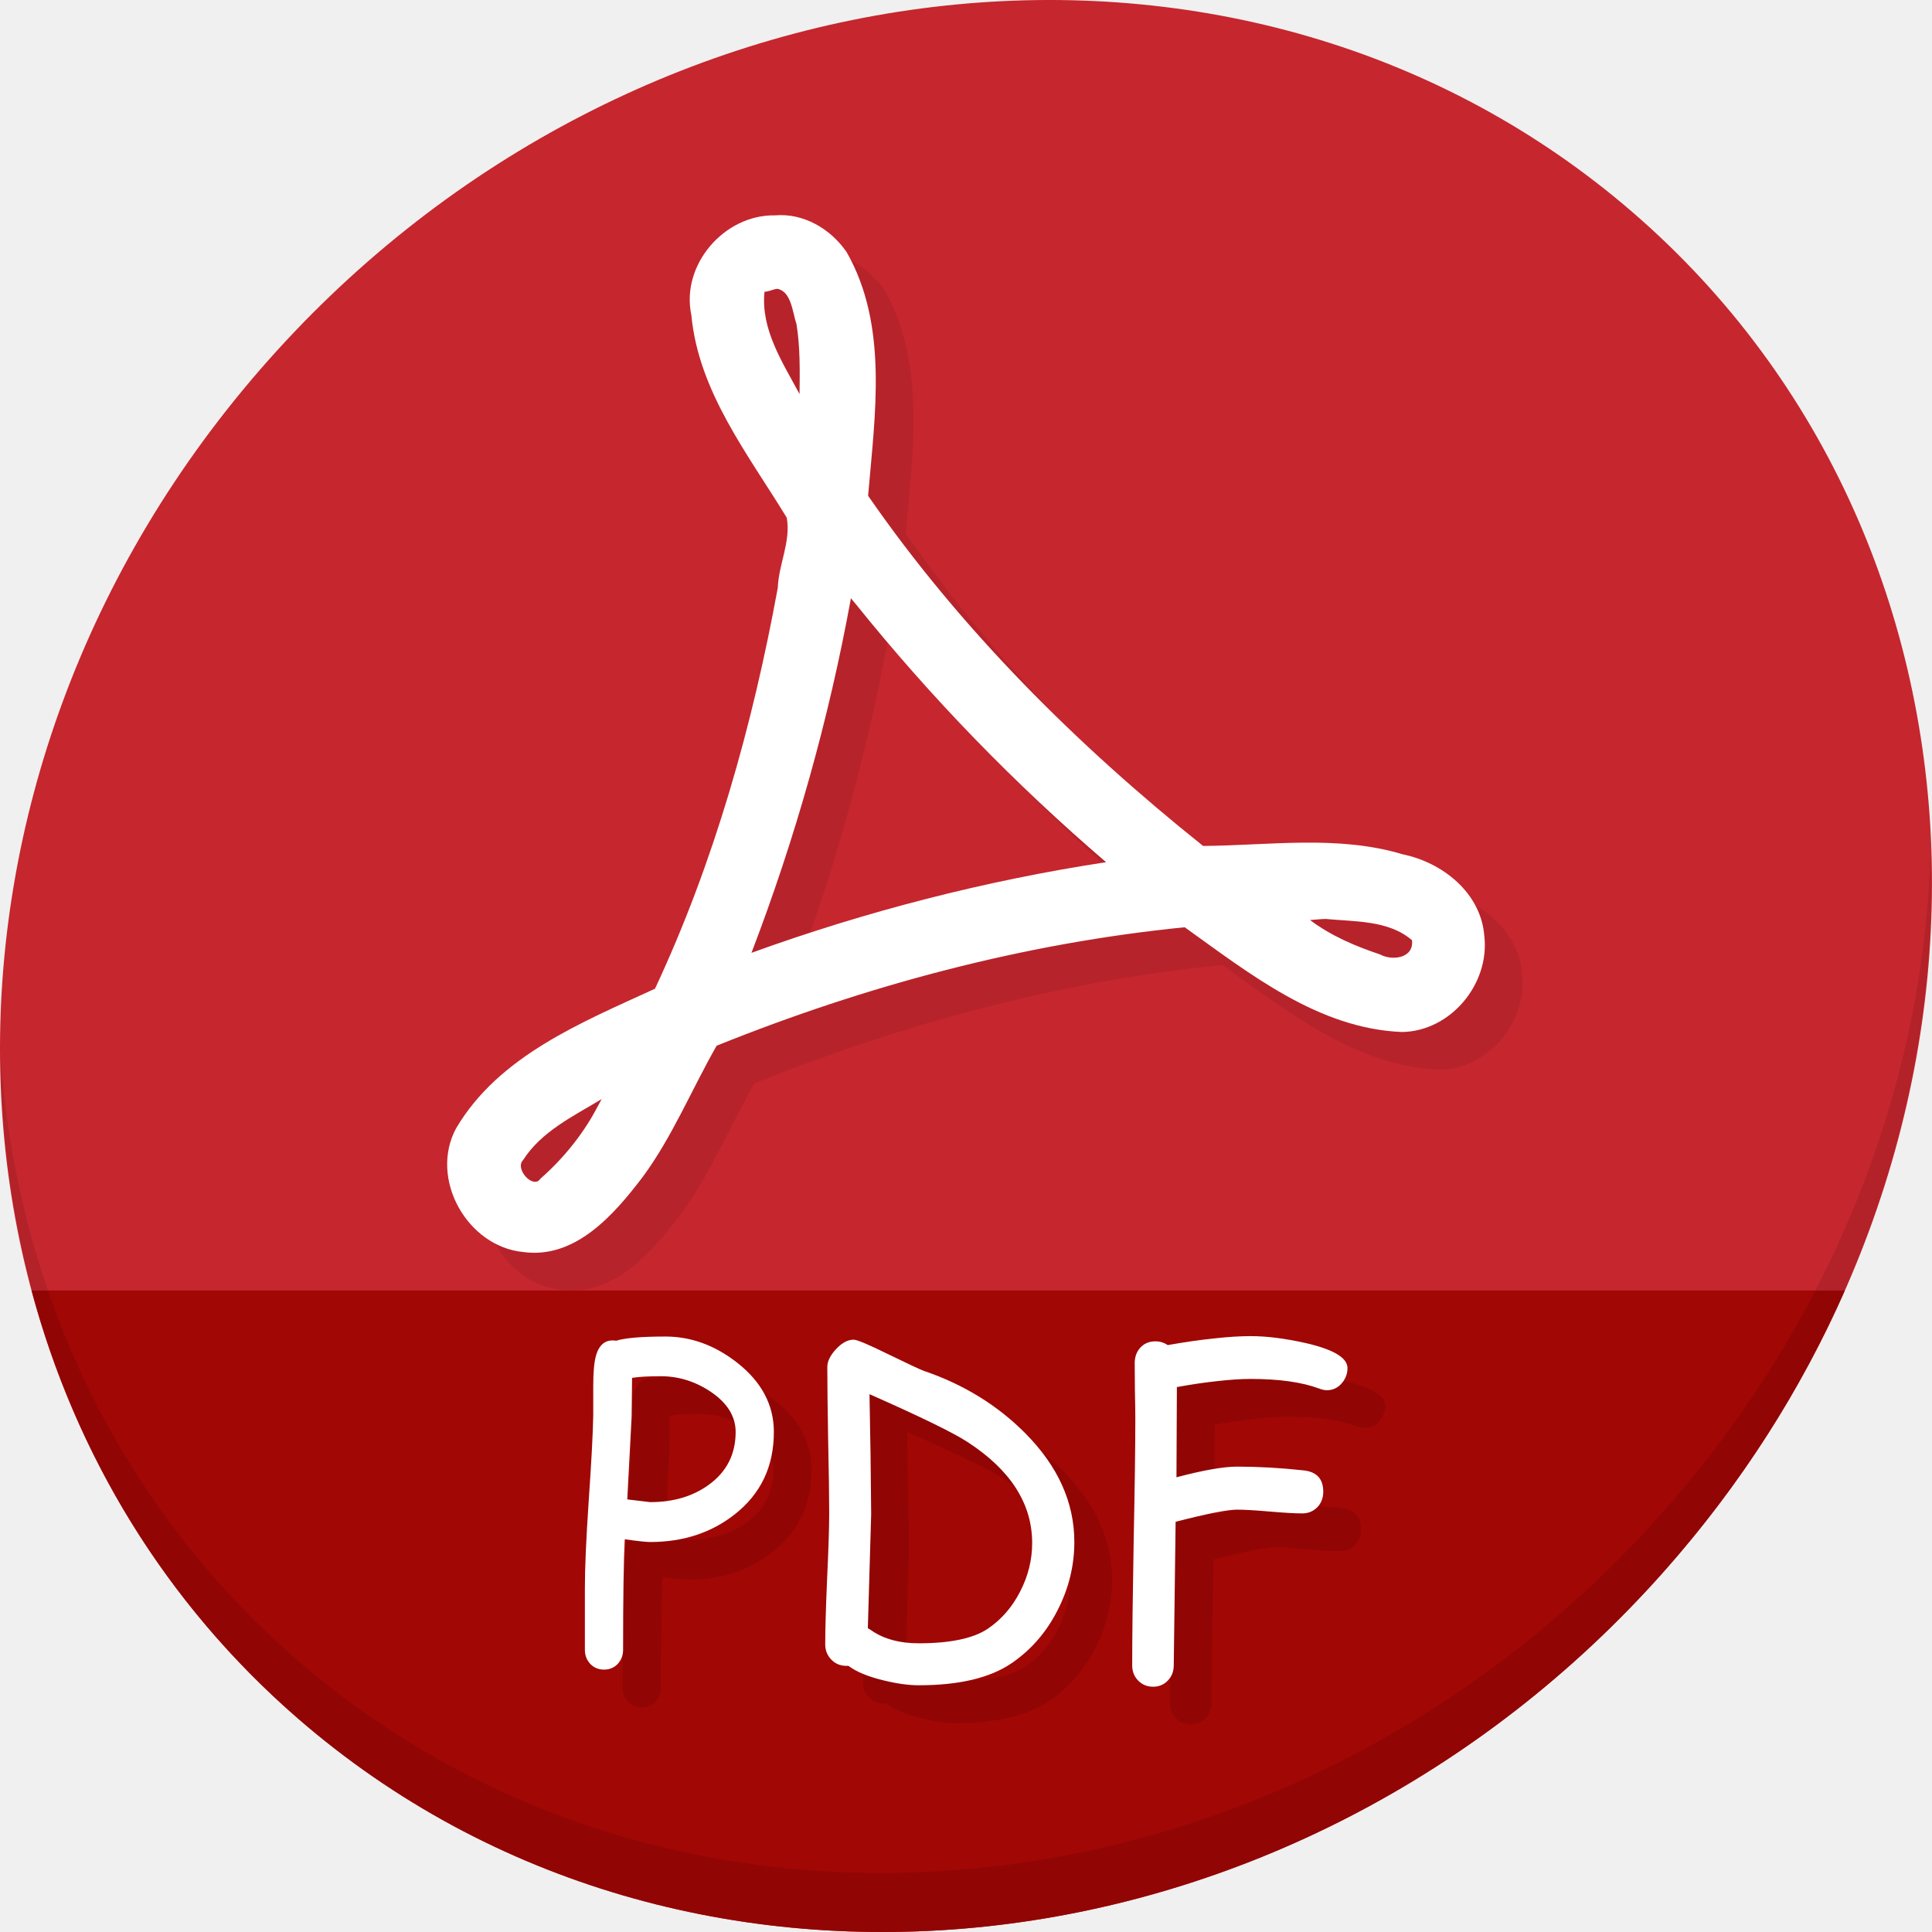
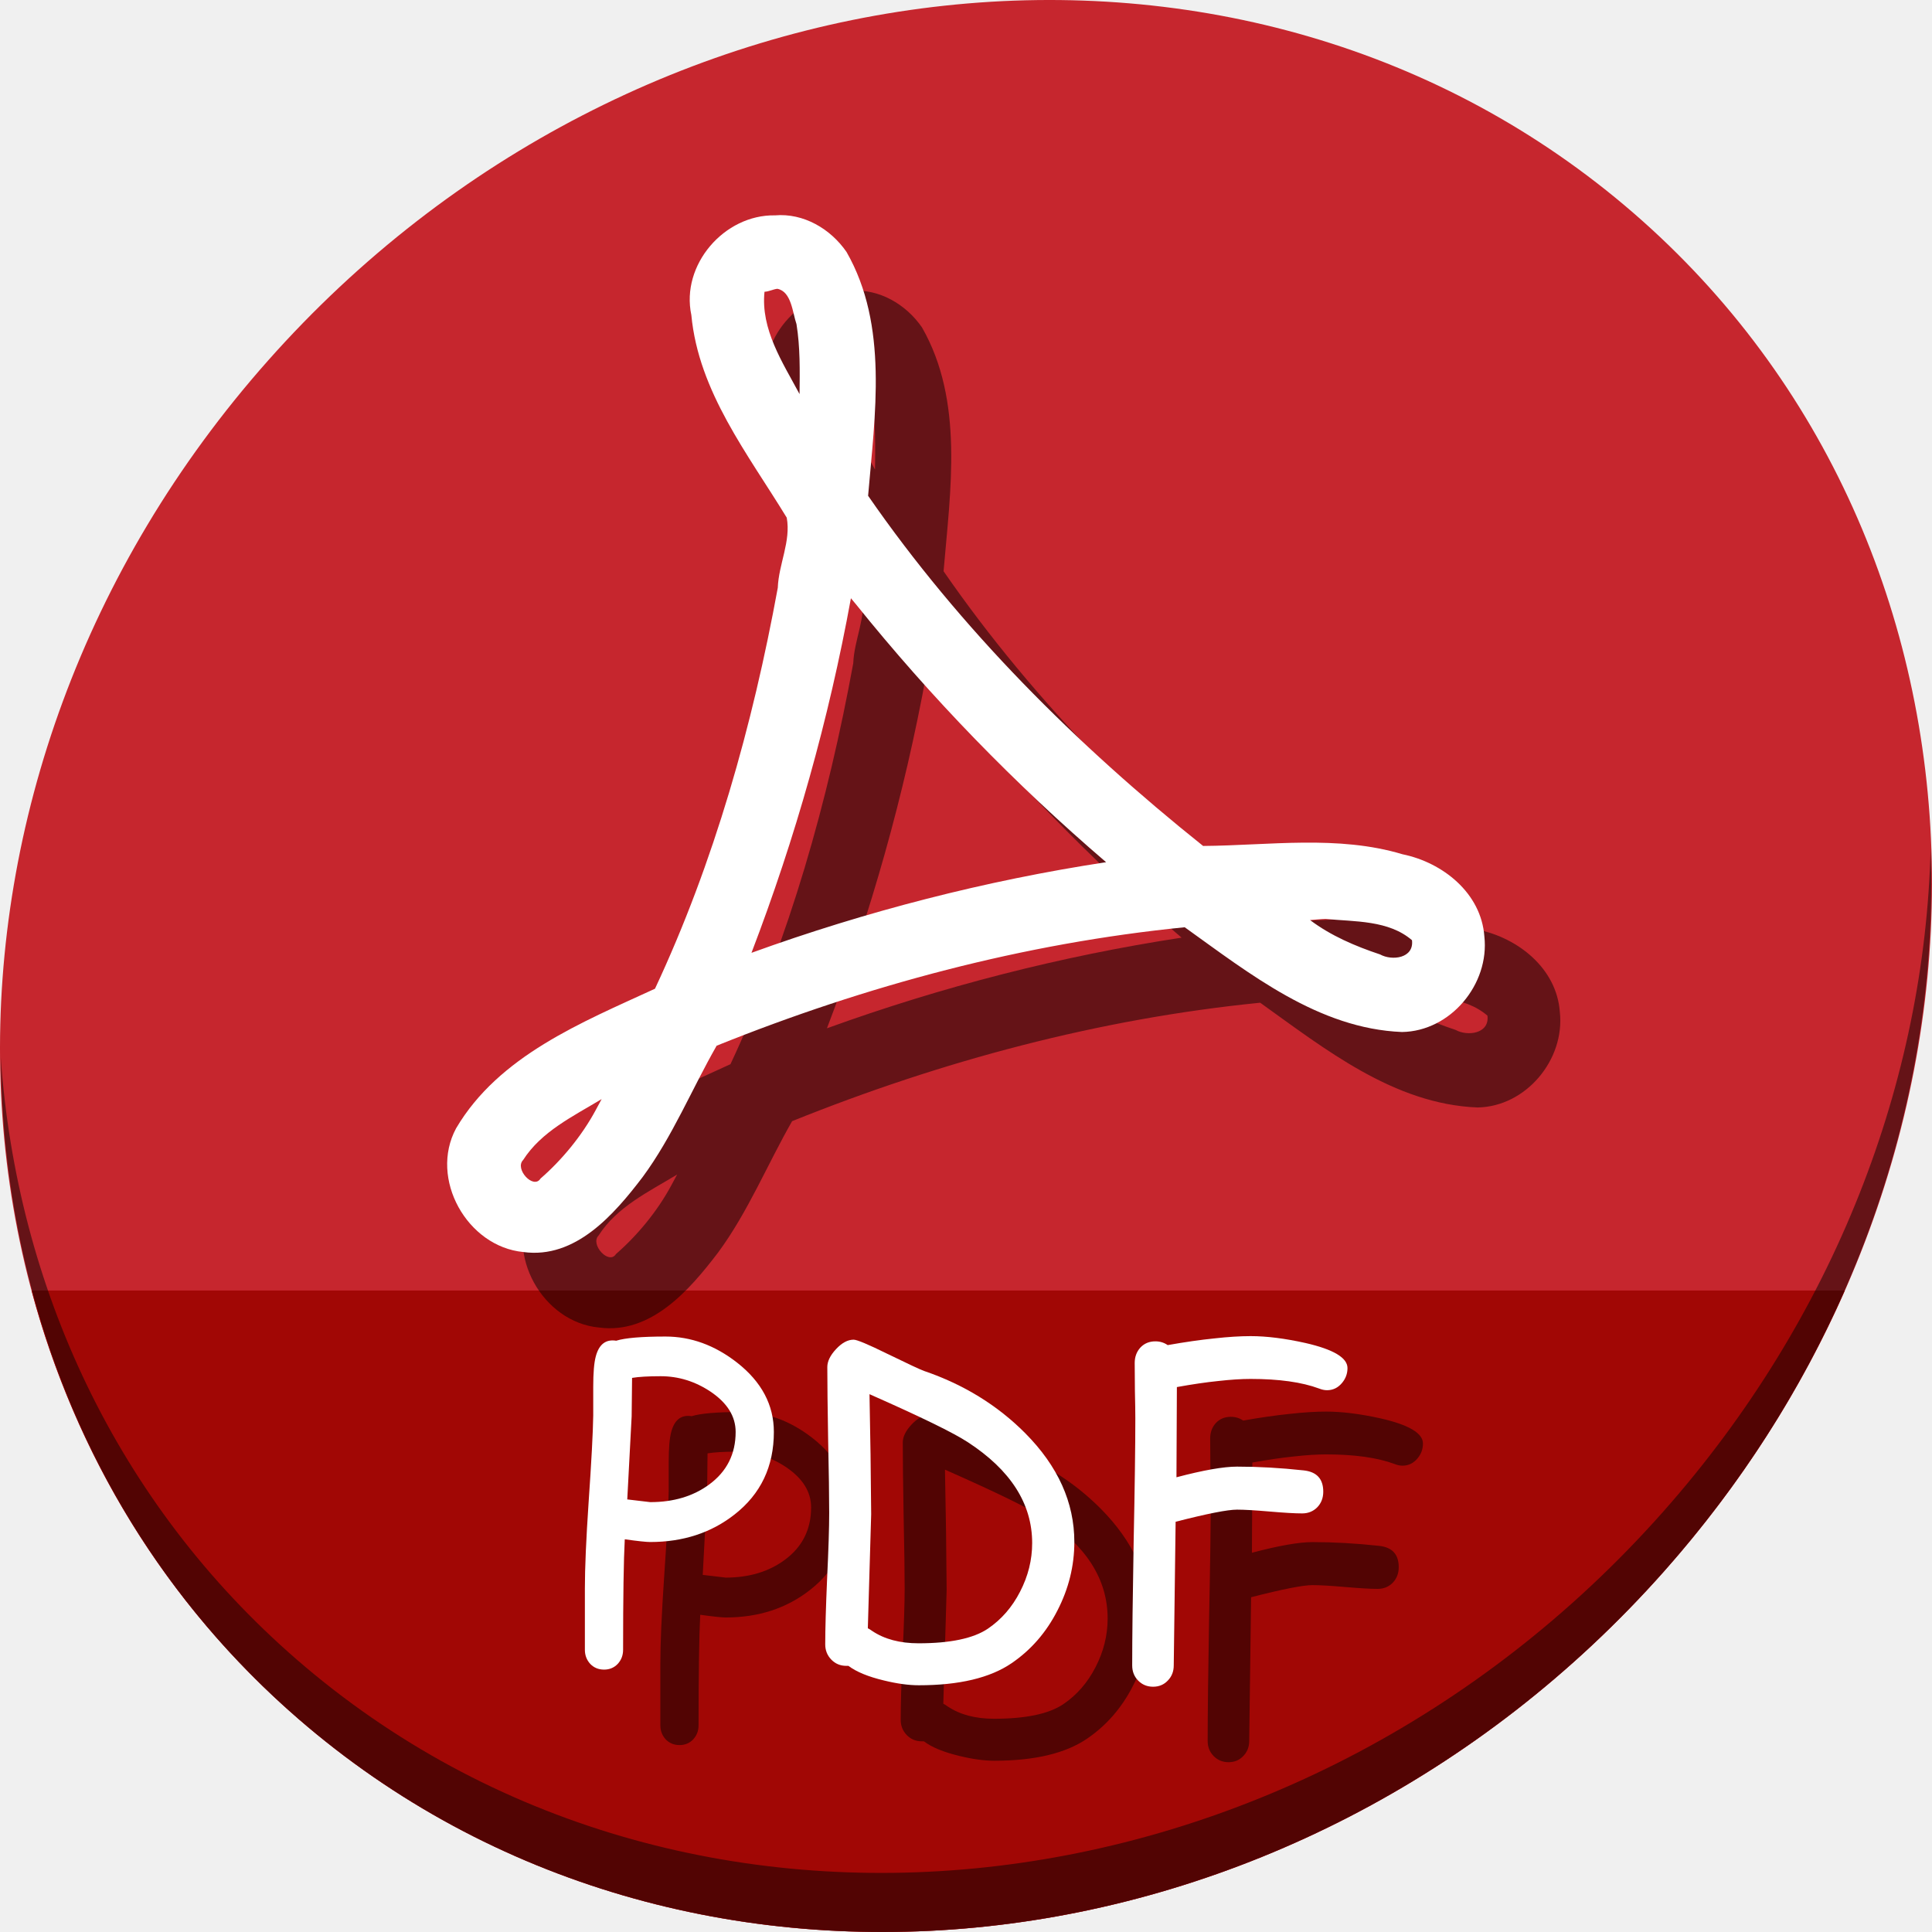
<svg xmlns="http://www.w3.org/2000/svg" width="512" height="512" id="svg2" version="1.1">
  <defs id="defs4" />
  <g id="layer1" transform="translate(0,-540.3622)">
-     <g id="g882">
+     <g id="g852">
      <path style="fill:#c6262e;fill-opacity:1;stroke-width:11.11" d="m 432.913,596.836 c 102.193,88.575 105.827,249.7 8.117,359.899 C 343.32,1066.934 181.28,1084.463 79.087,995.888 -23.106,907.314 -26.74,746.188 70.97,635.989 168.68,525.79 330.72,508.262 432.913,596.836 Z" id="path925" />
      <path style="fill:#a10705;fill-opacity:1;stroke:none;stroke-width:1px;stroke-linecap:butt;stroke-linejoin:miter;stroke-opacity:1" d="M 8.365,882.362 C 19.949,925.514 43.552,965.089 79.086,995.888 181.279,1084.462 343.319,1066.934 441.029,956.735 461.38,933.783 477.319,908.617 488.902,882.362 Z" id="path927" />
-       <path style="opacity:0.1;stroke-width:11.11" d="M 511.635,765.266 C 510.084,826.577 486.474,889.42 440.669,941.08 342.959,1051.279 180.919,1068.808 78.726,980.233 30.827,938.718 4.497,881.285 0.194,820.591 0.799,886.948 27.117,950.844 79.079,995.881 181.272,1084.456 343.32,1066.918 441.022,956.728 490.727,900.67 514.027,831.437 511.635,765.266 Z" id="path929" />
-       <path d="m 215.359,607.433 c -13.408,-0.235 -24.98,13.102 -22.145,26.425 1.908,20.359 15.036,36.88 25.28,53.692 1.152,6.261 -2.15,12.355 -2.371,18.57 -6.679,36.489 -16.868,72.781 -32.544,106.263 -19.397,8.93 -41.365,17.748 -52.708,36.995 -7.201,13.354 2.938,31.376 17.821,32.784 13.807,1.889 24.055,-9.943 31.603,-19.857 7.88,-10.664 13.066,-23.361 19.623,-34.821 39.681,-15.981 81.428,-27.149 124.043,-31.39 17.231,12.332 35.487,26.881 57.582,27.76 12.843,-0.191 23.236,-12.658 21.829,-25.321 -0.828,-11.529 -11.07,-19.614 -21.68,-21.778 -17.113,-5.155 -35.445,-2.332 -52.853,-2.207 -33.499,-26.767 -64.423,-57.565 -88.782,-92.802 1.808,-21.423 5.438,-45.12 -5.717,-64.609 -4.236,-6.147 -11.416,-10.362 -18.981,-9.699 m 0.638,19.456 c 3.772,0.727 4.023,6.345 5.079,9.349 0.994,6.123 0.885,12.371 0.813,18.555 -4.492,-8.396 -10.327,-17.167 -9.287,-27.119 1.184,-0.046 2.233,-0.647 3.396,-0.784 m 20.786,83.546 c 19.965,24.825 42.143,47.687 66.345,68.411 -31.913,4.867 -63.617,13.02 -93.98,24.019 11.645,-30.435 20.511,-61.878 26.353,-93.97 0.426,0.513 0.851,1.026 1.277,1.539 m 124.539,83.453 c 7.741,0.747 16.674,0.298 22.873,5.633 0.582,4.815 -5.309,5.518 -8.445,3.775 -6.545,-2.185 -13.019,-4.932 -18.575,-9.118 1.384,-0.085 2.763,-0.263 4.153,-0.29 m -193.446,50.642 c -3.681,6.846 -9.04,13.301 -14.627,18.149 -1.86,3.01 -6.963,-2.556 -4.615,-4.907 4.848,-7.589 13.313,-11.612 20.806,-16.145 -0.523,0.968 -1.043,1.936 -1.567,2.904" id="path844" style="fill:#b4232a;fill-opacity:0.839;stroke-width:0.993" />
+       <path style="opacity:1;stroke-width:11.11;fill:#000000;fill-opacity:0.49" d="M 511.635,765.266 C 510.084,826.577 486.474,889.42 440.669,941.08 342.959,1051.279 180.919,1068.808 78.726,980.233 30.827,938.718 4.497,881.285 0.194,820.591 0.799,886.948 27.117,950.844 79.079,995.881 181.272,1084.456 343.32,1066.918 441.022,956.728 490.727,900.67 514.027,831.437 511.635,765.266 Z" id="path929" />
+       <path d="m 225.359,617.433 c -13.408,-0.235 -24.98,13.102 -22.145,26.425 1.908,20.359 15.036,36.88 25.28,53.692 1.152,6.261 -2.15,12.355 -2.371,18.57 -6.679,36.489 -16.868,72.781 -32.544,106.263 -19.397,8.93 -41.365,17.748 -52.708,36.995 -7.201,13.354 2.938,31.376 17.821,32.784 13.807,1.889 24.055,-9.943 31.603,-19.857 7.88,-10.664 13.066,-23.361 19.623,-34.821 39.681,-15.981 81.428,-27.149 124.043,-31.39 17.231,12.332 35.487,26.881 57.582,27.76 12.843,-0.191 23.236,-12.658 21.829,-25.321 -0.828,-11.529 -11.07,-19.614 -21.68,-21.778 -17.113,-5.155 -35.445,-2.332 -52.853,-2.207 -33.499,-26.767 -64.423,-57.565 -88.782,-92.802 1.808,-21.423 5.438,-45.12 -5.717,-64.609 -4.236,-6.147 -11.416,-10.362 -18.981,-9.699 m 0.638,19.456 c 3.772,0.727 4.023,6.345 5.079,9.349 0.994,6.123 0.885,12.371 0.813,18.555 -4.492,-8.396 -10.327,-17.167 -9.287,-27.119 1.184,-0.046 2.233,-0.647 3.396,-0.784 m 20.786,83.546 c 19.965,24.825 42.143,47.687 66.345,68.411 -31.913,4.867 -63.617,13.02 -93.98,24.019 11.645,-30.435 20.511,-61.878 26.353,-93.97 0.426,0.513 0.851,1.026 1.277,1.539 m 124.539,83.453 c 7.741,0.747 16.674,0.298 22.873,5.633 0.582,4.815 -5.309,5.518 -8.445,3.775 -6.545,-2.185 -13.019,-4.932 -18.575,-9.118 1.384,-0.085 2.763,-0.263 4.153,-0.29 m -193.446,50.642 c -3.681,6.846 -9.04,13.301 -14.627,18.149 -1.86,3.01 -6.963,-2.556 -4.615,-4.907 4.848,-7.589 13.313,-11.612 20.806,-16.145 -0.523,0.968 -1.043,1.936 -1.567,2.904" id="path844" style="fill:#000000;fill-opacity:0.49;stroke-width:0.993" />
      <path style="fill:#ffffff;fill-opacity:1;stroke-width:0.993" id="path70" d="m 205.359,597.433 c -13.408,-0.235 -24.98,13.102 -22.145,26.425 1.908,20.359 15.036,36.88 25.28,53.692 1.152,6.261 -2.15,12.355 -2.371,18.57 -6.679,36.489 -16.868,72.781 -32.544,106.263 -19.397,8.93 -41.365,17.748 -52.708,36.995 -7.201,13.354 2.938,31.376 17.821,32.784 13.807,1.889 24.055,-9.943 31.603,-19.857 7.88,-10.664 13.066,-23.361 19.623,-34.821 39.681,-15.981 81.428,-27.149 124.043,-31.39 17.231,12.332 35.487,26.881 57.582,27.76 12.843,-0.191 23.236,-12.658 21.829,-25.321 -0.828,-11.529 -11.07,-19.614 -21.68,-21.778 -17.113,-5.155 -35.445,-2.332 -52.853,-2.207 -33.499,-26.767 -64.423,-57.565 -88.782,-92.802 1.808,-21.423 5.438,-45.12 -5.717,-64.609 -4.236,-6.147 -11.416,-10.362 -18.981,-9.699 m 0.638,19.456 c 3.772,0.727 4.023,6.345 5.079,9.349 0.994,6.123 0.885,12.371 0.813,18.555 -4.492,-8.396 -10.327,-17.167 -9.287,-27.119 1.184,-0.046 2.233,-0.647 3.396,-0.784 m 20.786,83.546 c 19.965,24.825 42.143,47.687 66.345,68.411 -31.913,4.867 -63.617,13.02 -93.98,24.019 11.645,-30.435 20.511,-61.878 26.353,-93.97 0.426,0.513 0.851,1.026 1.277,1.539 m 124.539,83.453 c 7.741,0.747 16.674,0.298 22.873,5.633 0.582,4.815 -5.309,5.518 -8.445,3.775 -6.545,-2.185 -13.019,-4.932 -18.575,-9.118 1.384,-0.085 2.763,-0.263 4.153,-0.29 m -193.446,50.642 c -3.681,6.846 -9.04,13.301 -14.627,18.149 -1.86,3.01 -6.963,-2.556 -4.615,-4.907 4.848,-7.589 13.313,-11.612 20.806,-16.145 -0.523,0.968 -1.043,1.936 -1.567,2.904" />
-       <g aria-label="PDF" transform="translate(40.78451,543.8083)" style="font-style:normal;font-weight:normal;font-size:40px;line-height:1.25;font-family:sans-serif;letter-spacing:0px;word-spacing:0px;fill:#910605;fill-opacity:1;stroke:none" id="g867">
-         <path d="m 141.536,415.204 q -1.549,0 -6.751,-0.719 -0.443,8.356 -0.443,29.274 0,2.214 -1.439,3.763 -1.439,1.494 -3.597,1.494 -2.214,0 -3.652,-1.494 -1.439,-1.549 -1.439,-3.763 v -16.27 q 0,-8.135 0.996,-22.91 1.107,-15.993 1.217,-22.91 v -7.637 q 0,-5.479 0.664,-7.969 1.273,-4.87 5.423,-4.206 1.771,-0.553 5.036,-0.83 3.265,-0.277 8.024,-0.277 10.127,0 18.981,6.917 9.74,7.637 9.74,18.372 0,13.724 -10.404,21.859 -9.297,7.305 -22.357,7.305 z m 2.767,-43.939 q -2.435,0 -4.372,0.111 -1.882,0.111 -3.21,0.332 l -0.111,10.182 -1.162,22.025 6.087,0.719 q 9.297,0 15.661,-4.704 6.973,-5.146 6.973,-13.89 0,-6.198 -6.641,-10.68 -6.143,-4.095 -13.226,-4.095 z" style="font-style:normal;font-variant:normal;font-weight:normal;font-stretch:normal;font-size:113.333px;font-family:'Comic Sans MS';-inkscape-font-specification:'Comic Sans MS';fill:#910605;fill-opacity:1" id="path861" />
-         <path d="m 237.327,447.301 q -8.577,5.866 -24.626,5.866 -4.04,0 -9.242,-1.273 -6.253,-1.494 -9.408,-3.874 h -0.553 q -2.38,0 -3.984,-1.66 -1.605,-1.66 -1.605,-4.04 0,-5.811 0.498,-17.376 0.553,-11.621 0.553,-17.432 0,-6.475 -0.277,-19.313 -0.221,-12.894 -0.221,-19.368 0,-2.269 2.324,-4.759 2.324,-2.49 4.648,-2.49 1.328,0 8.854,3.708 8.522,4.15 9.85,4.593 15.716,5.368 26.784,16.491 13.005,13.115 13.005,28.831 0,9.463 -4.482,18.151 -4.427,8.688 -12.119,13.945 z m -11.621,-58.548 q -5.645,-3.708 -26.064,-12.728 l 0.277,15.938 0.166,15.882 -0.885,30.215 q 0.387,0.166 1.162,0.719 4.87,3.265 12.285,3.265 12.617,0 18.372,-3.874 5.368,-3.652 8.522,-9.795 3.21,-6.198 3.21,-12.894 0,-15.605 -17.044,-26.729 z" style="font-style:normal;font-variant:normal;font-weight:normal;font-stretch:normal;font-size:113.333px;font-family:'Comic Sans MS';-inkscape-font-specification:'Comic Sans MS';fill:#910605;fill-opacity:1" id="path863" />
-         <path d="m 320.889,374.973 q -0.996,0 -2.103,-0.443 -6.862,-2.546 -18.151,-2.546 -3.652,0 -8.577,0.553 -4.87,0.498 -10.957,1.605 l -0.111,23.906 q 10.68,-2.822 16.048,-2.822 8.522,0 17.653,0.996 5.202,0.553 5.202,5.645 0,2.49 -1.605,4.15 -1.605,1.605 -3.984,1.605 -2.878,0 -8.633,-0.498 -5.755,-0.498 -8.633,-0.498 -3.763,0 -16.27,3.21 l -0.498,38.073 q 0,2.38 -1.549,3.984 -1.549,1.66 -3.929,1.66 -2.38,0 -3.984,-1.66 -1.549,-1.605 -1.549,-3.984 0,-10.902 0.387,-32.705 0.443,-21.859 0.443,-32.76 0,-2.435 -0.111,-7.305 -0.055,-4.925 -0.055,-7.36 0,-2.435 1.494,-4.095 1.549,-1.66 3.984,-1.66 1.826,0 3.265,0.996 6.862,-1.217 12.341,-1.771 5.479,-0.609 9.629,-0.609 6.364,0 14.554,1.826 11.123,2.546 11.123,6.641 0,2.214 -1.439,3.929 -1.605,1.937 -3.984,1.937 z" style="font-style:normal;font-variant:normal;font-weight:normal;font-stretch:normal;font-size:113.333px;font-family:'Comic Sans MS';-inkscape-font-specification:'Comic Sans MS';fill:#910605;fill-opacity:1" id="path865" />
+       <g aria-label="PDF" transform="translate(50.78451,553.8083)" style="font-style:normal;font-weight:normal;font-size:40px;line-height:1.25;font-family:sans-serif;letter-spacing:0px;word-spacing:0px;fill:#000000;fill-opacity:0.49;stroke:none" id="g867">
+         <path d="m 141.536,415.204 q -1.549,0 -6.751,-0.719 -0.443,8.356 -0.443,29.274 0,2.214 -1.439,3.763 -1.439,1.494 -3.597,1.494 -2.214,0 -3.652,-1.494 -1.439,-1.549 -1.439,-3.763 v -16.27 q 0,-8.135 0.996,-22.91 1.107,-15.993 1.217,-22.91 v -7.637 q 0,-5.479 0.664,-7.969 1.273,-4.87 5.423,-4.206 1.771,-0.553 5.036,-0.83 3.265,-0.277 8.024,-0.277 10.127,0 18.981,6.917 9.74,7.637 9.74,18.372 0,13.724 -10.404,21.859 -9.297,7.305 -22.357,7.305 z m 2.767,-43.939 q -2.435,0 -4.372,0.111 -1.882,0.111 -3.21,0.332 l -0.111,10.182 -1.162,22.025 6.087,0.719 q 9.297,0 15.661,-4.704 6.973,-5.146 6.973,-13.89 0,-6.198 -6.641,-10.68 -6.143,-4.095 -13.226,-4.095 z" style="font-style:normal;font-variant:normal;font-weight:normal;font-stretch:normal;font-size:113.333px;font-family:'Comic Sans MS';-inkscape-font-specification:'Comic Sans MS';fill:#000000;fill-opacity:0.49" id="path861" />
+         <path d="m 237.327,447.301 q -8.577,5.866 -24.626,5.866 -4.04,0 -9.242,-1.273 -6.253,-1.494 -9.408,-3.874 h -0.553 q -2.38,0 -3.984,-1.66 -1.605,-1.66 -1.605,-4.04 0,-5.811 0.498,-17.376 0.553,-11.621 0.553,-17.432 0,-6.475 -0.277,-19.313 -0.221,-12.894 -0.221,-19.368 0,-2.269 2.324,-4.759 2.324,-2.49 4.648,-2.49 1.328,0 8.854,3.708 8.522,4.15 9.85,4.593 15.716,5.368 26.784,16.491 13.005,13.115 13.005,28.831 0,9.463 -4.482,18.151 -4.427,8.688 -12.119,13.945 z m -11.621,-58.548 q -5.645,-3.708 -26.064,-12.728 l 0.277,15.938 0.166,15.882 -0.885,30.215 q 0.387,0.166 1.162,0.719 4.87,3.265 12.285,3.265 12.617,0 18.372,-3.874 5.368,-3.652 8.522,-9.795 3.21,-6.198 3.21,-12.894 0,-15.605 -17.044,-26.729 z" style="font-style:normal;font-variant:normal;font-weight:normal;font-stretch:normal;font-size:113.333px;font-family:'Comic Sans MS';-inkscape-font-specification:'Comic Sans MS';fill:#000000;fill-opacity:0.49" id="path863" />
+         <path d="m 320.889,374.973 q -0.996,0 -2.103,-0.443 -6.862,-2.546 -18.151,-2.546 -3.652,0 -8.577,0.553 -4.87,0.498 -10.957,1.605 l -0.111,23.906 q 10.68,-2.822 16.048,-2.822 8.522,0 17.653,0.996 5.202,0.553 5.202,5.645 0,2.49 -1.605,4.15 -1.605,1.605 -3.984,1.605 -2.878,0 -8.633,-0.498 -5.755,-0.498 -8.633,-0.498 -3.763,0 -16.27,3.21 l -0.498,38.073 q 0,2.38 -1.549,3.984 -1.549,1.66 -3.929,1.66 -2.38,0 -3.984,-1.66 -1.549,-1.605 -1.549,-3.984 0,-10.902 0.387,-32.705 0.443,-21.859 0.443,-32.76 0,-2.435 -0.111,-7.305 -0.055,-4.925 -0.055,-7.36 0,-2.435 1.494,-4.095 1.549,-1.66 3.984,-1.66 1.826,0 3.265,0.996 6.862,-1.217 12.341,-1.771 5.479,-0.609 9.629,-0.609 6.364,0 14.554,1.826 11.123,2.546 11.123,6.641 0,2.214 -1.439,3.929 -1.605,1.937 -3.984,1.937 z" style="font-style:normal;font-variant:normal;font-weight:normal;font-stretch:normal;font-size:113.333px;font-family:'Comic Sans MS';-inkscape-font-specification:'Comic Sans MS';fill:#000000;fill-opacity:0.49" id="path865" />
      </g>
      <g id="flowRoot846" style="font-style:normal;font-weight:normal;font-size:40px;line-height:1.25;font-family:sans-serif;letter-spacing:0px;word-spacing:0px;fill:#ffffff;fill-opacity:1;stroke:none" transform="translate(30.78451,533.8083)" aria-label="PDF">
        <path id="path854" style="font-style:normal;font-variant:normal;font-weight:normal;font-stretch:normal;font-size:113.333px;font-family:'Comic Sans MS';-inkscape-font-specification:'Comic Sans MS';fill:#ffffff" d="m 141.536,415.204 q -1.549,0 -6.751,-0.719 -0.443,8.356 -0.443,29.274 0,2.214 -1.439,3.763 -1.439,1.494 -3.597,1.494 -2.214,0 -3.652,-1.494 -1.439,-1.549 -1.439,-3.763 v -16.27 q 0,-8.135 0.996,-22.91 1.107,-15.993 1.217,-22.91 v -7.637 q 0,-5.479 0.664,-7.969 1.273,-4.87 5.423,-4.206 1.771,-0.553 5.036,-0.83 3.265,-0.277 8.024,-0.277 10.127,0 18.981,6.917 9.74,7.637 9.74,18.372 0,13.724 -10.404,21.859 -9.297,7.305 -22.357,7.305 z m 2.767,-43.939 q -2.435,0 -4.372,0.111 -1.882,0.111 -3.21,0.332 l -0.111,10.182 -1.162,22.025 6.087,0.719 q 9.297,0 15.661,-4.704 6.973,-5.146 6.973,-13.89 0,-6.198 -6.641,-10.68 -6.143,-4.095 -13.226,-4.095 z" />
        <path id="path856" style="font-style:normal;font-variant:normal;font-weight:normal;font-stretch:normal;font-size:113.333px;font-family:'Comic Sans MS';-inkscape-font-specification:'Comic Sans MS';fill:#ffffff" d="m 237.327,447.301 q -8.577,5.866 -24.626,5.866 -4.04,0 -9.242,-1.273 -6.253,-1.494 -9.408,-3.874 h -0.553 q -2.38,0 -3.984,-1.66 -1.605,-1.66 -1.605,-4.04 0,-5.811 0.498,-17.376 0.553,-11.621 0.553,-17.432 0,-6.475 -0.277,-19.313 -0.221,-12.894 -0.221,-19.368 0,-2.269 2.324,-4.759 2.324,-2.49 4.648,-2.49 1.328,0 8.854,3.708 8.522,4.15 9.85,4.593 15.716,5.368 26.784,16.491 13.005,13.115 13.005,28.831 0,9.463 -4.482,18.151 -4.427,8.688 -12.119,13.945 z m -11.621,-58.548 q -5.645,-3.708 -26.064,-12.728 l 0.277,15.938 0.166,15.882 -0.885,30.215 q 0.387,0.166 1.162,0.719 4.87,3.265 12.285,3.265 12.617,0 18.372,-3.874 5.368,-3.652 8.522,-9.795 3.21,-6.198 3.21,-12.894 0,-15.605 -17.044,-26.729 z" />
        <path id="path858" style="font-style:normal;font-variant:normal;font-weight:normal;font-stretch:normal;font-size:113.333px;font-family:'Comic Sans MS';-inkscape-font-specification:'Comic Sans MS';fill:#ffffff" d="m 320.889,374.973 q -0.996,0 -2.103,-0.443 -6.862,-2.546 -18.151,-2.546 -3.652,0 -8.577,0.553 -4.87,0.498 -10.957,1.605 l -0.111,23.906 q 10.68,-2.822 16.048,-2.822 8.522,0 17.653,0.996 5.202,0.553 5.202,5.645 0,2.49 -1.605,4.15 -1.605,1.605 -3.984,1.605 -2.878,0 -8.633,-0.498 -5.755,-0.498 -8.633,-0.498 -3.763,0 -16.27,3.21 l -0.498,38.073 q 0,2.38 -1.549,3.984 -1.549,1.66 -3.929,1.66 -2.38,0 -3.984,-1.66 -1.549,-1.605 -1.549,-3.984 0,-10.902 0.387,-32.705 0.443,-21.859 0.443,-32.76 0,-2.435 -0.111,-7.305 -0.055,-4.925 -0.055,-7.36 0,-2.435 1.494,-4.095 1.549,-1.66 3.984,-1.66 1.826,0 3.265,0.996 6.862,-1.217 12.341,-1.771 5.479,-0.609 9.629,-0.609 6.364,0 14.554,1.826 11.123,2.546 11.123,6.641 0,2.214 -1.439,3.929 -1.605,1.937 -3.984,1.937 z" />
      </g>
    </g>
  </g>
</svg>
